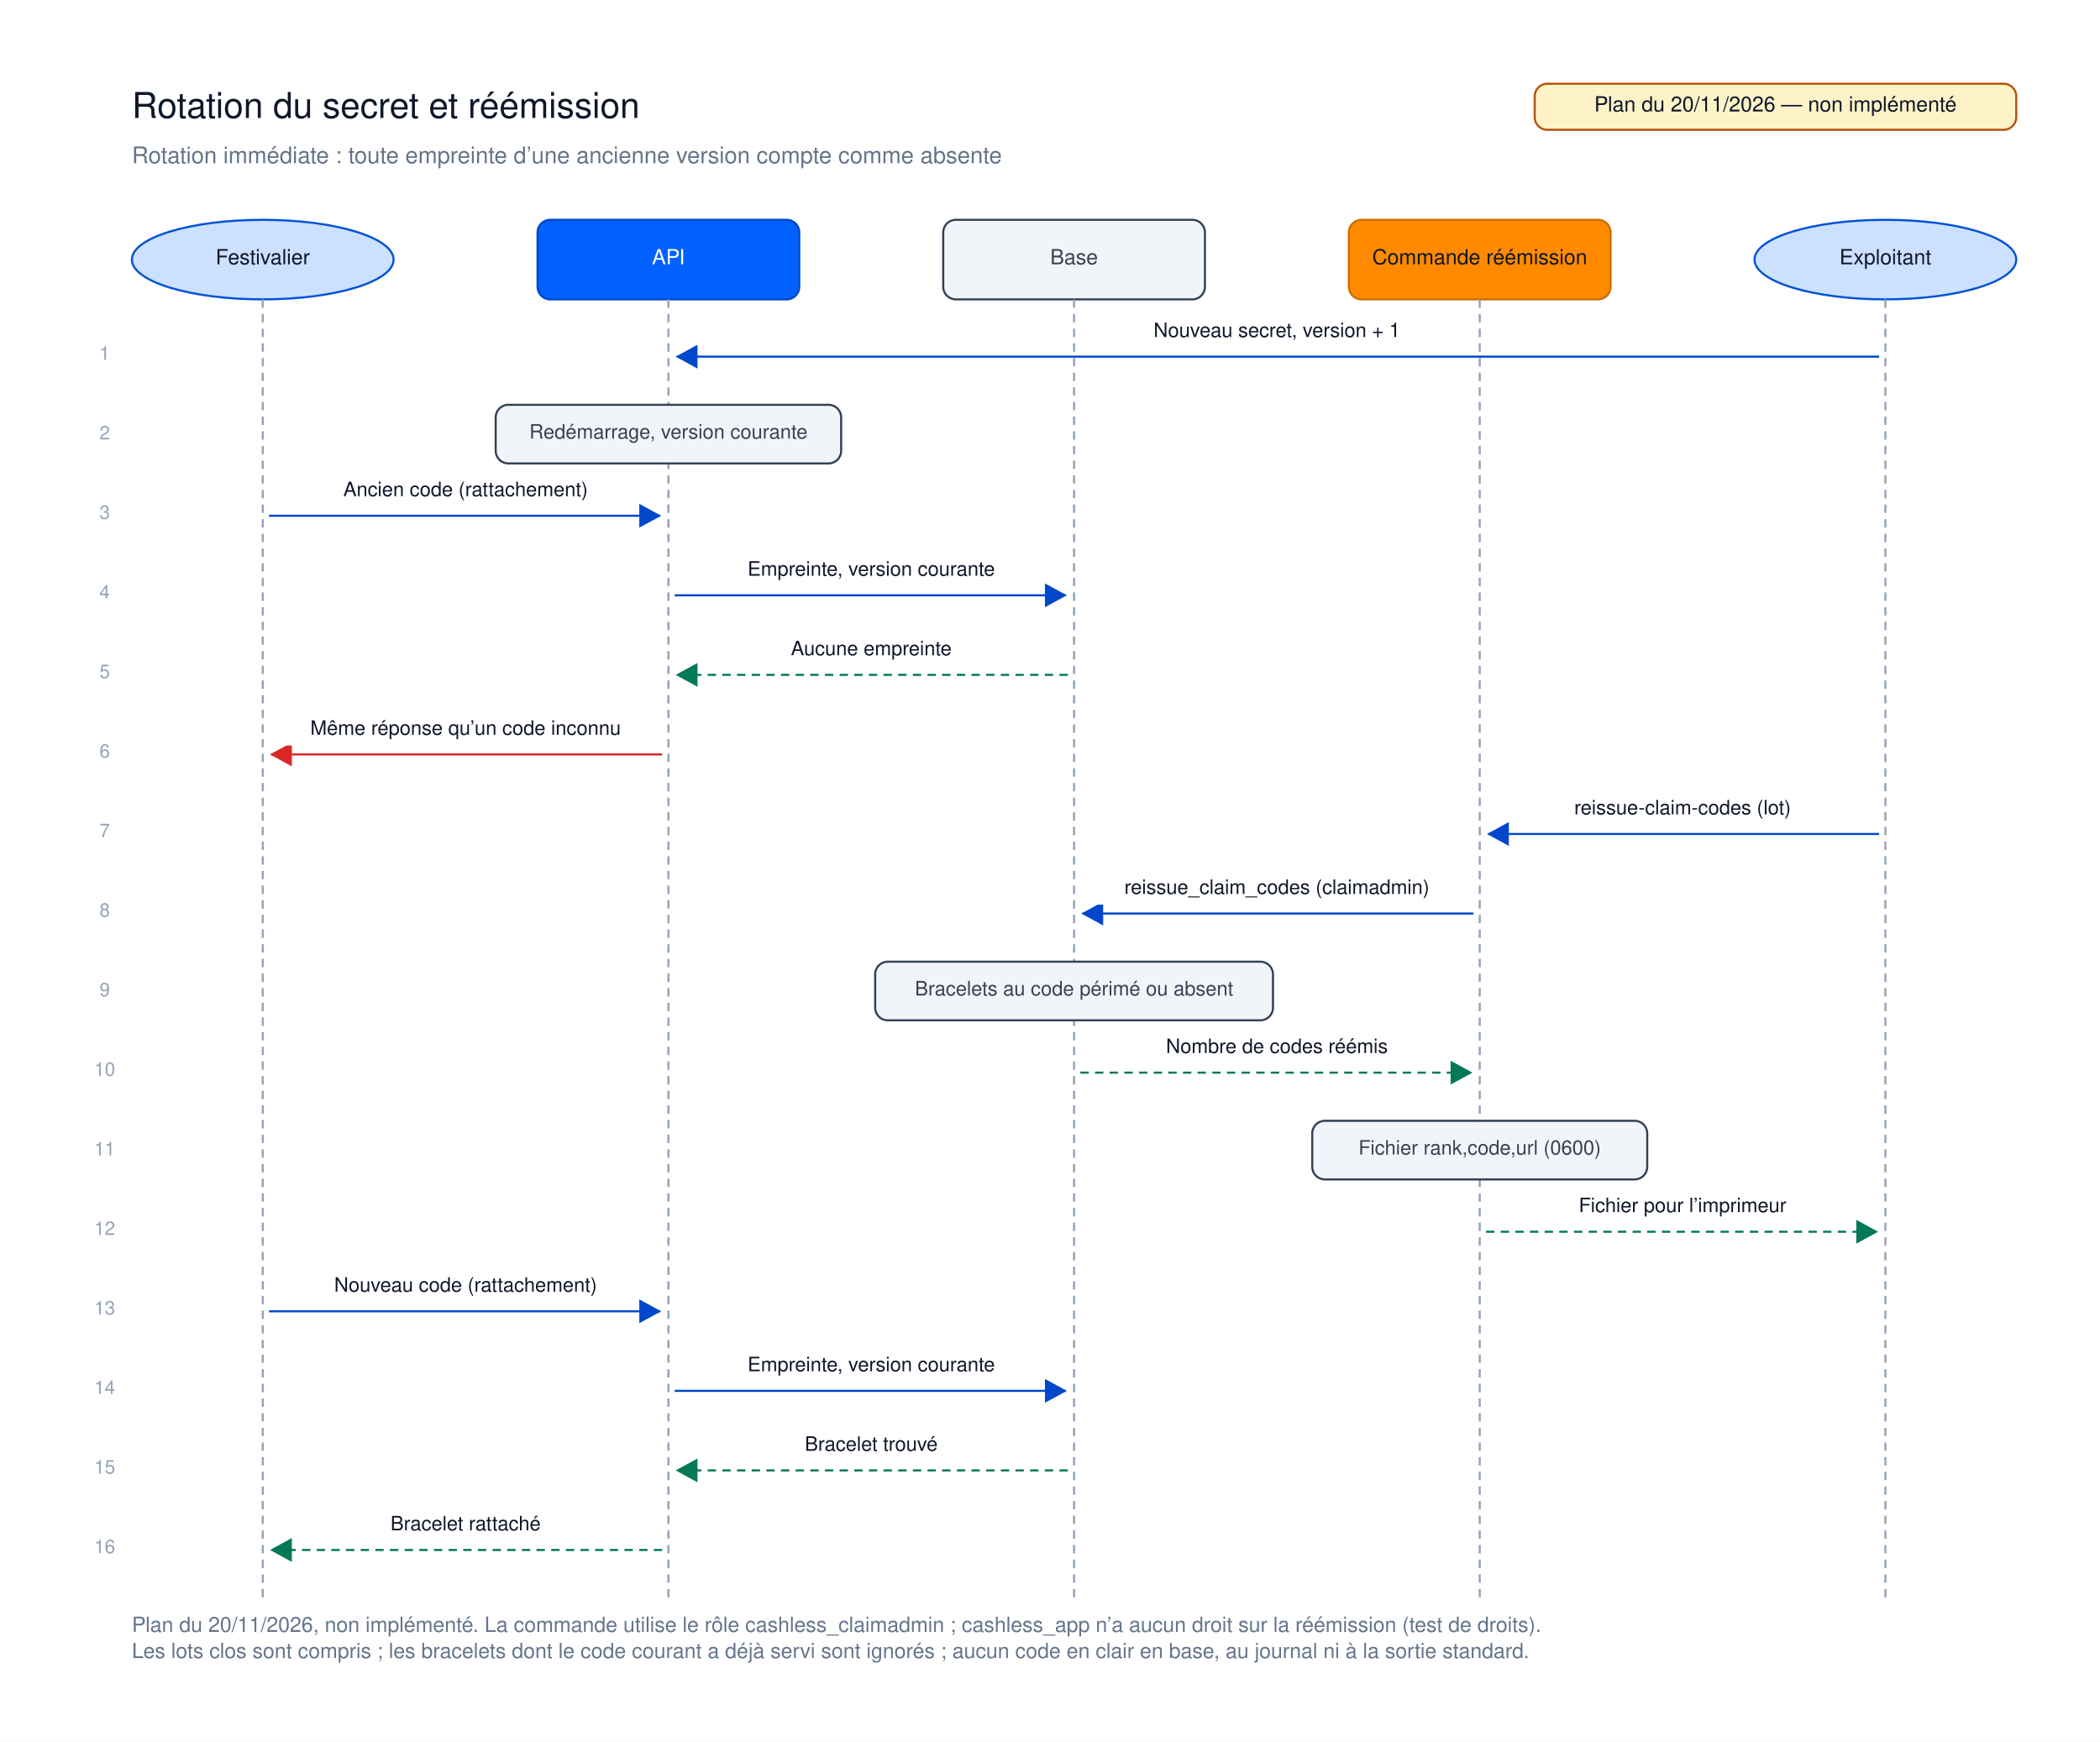
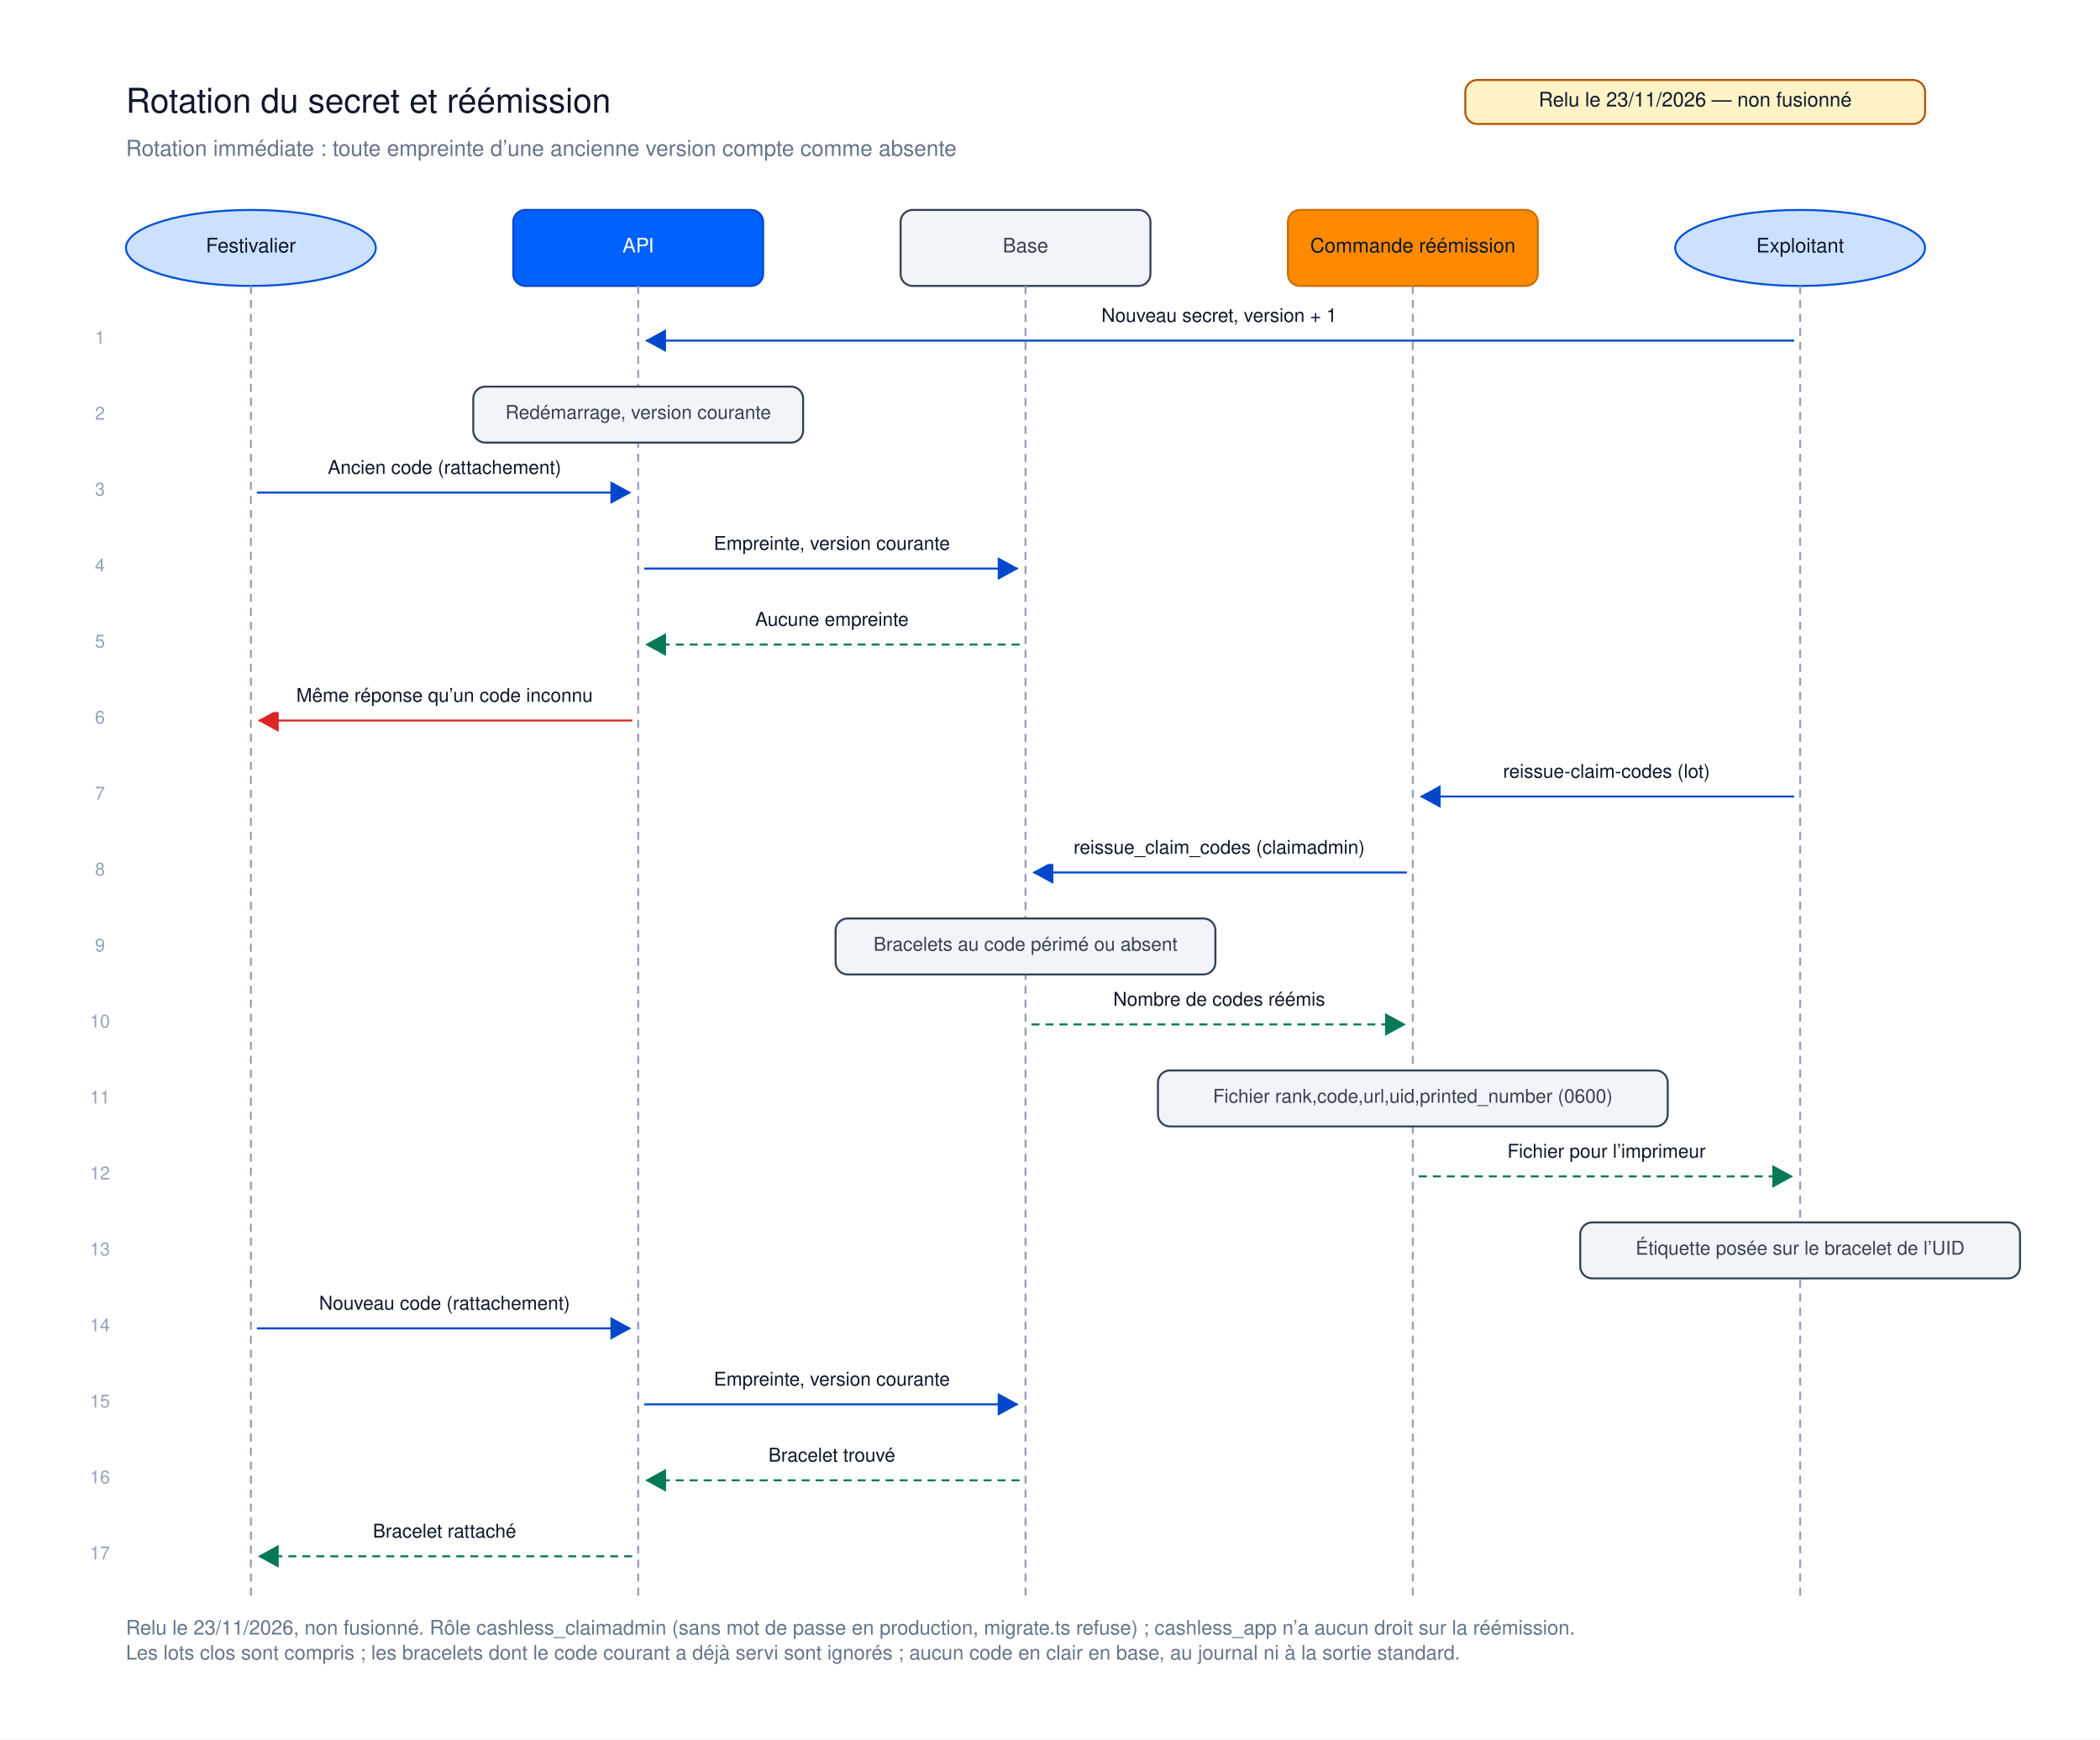
- <svg xmlns="http://www.w3.org/2000/svg" width="2006" height="1664" viewBox="0 0 2006 1664">
+ <svg xmlns="http://www.w3.org/2000/svg" width="2101" height="1740" viewBox="0 0 2101 1740">
  <rect width="100%" height="100%" fill="#FFFFFF" />
  <g transform="translate(66,50)">
    <rect x="1400" y="30" width="460" height="44" rx="12" ry="12" fill="#FEF3C7" stroke="#B45309" stroke-width="2" />
    <ellipse cx="185.0" cy="198.0" rx="125.0" ry="38.0" fill="#CCE0FF" stroke="#0052D6" stroke-width="2" />
-     <polyline points="185.0,236 185.0,1476" fill="none" stroke="#94A3B8" stroke-width="2" stroke-dasharray="8,6" />
+     <polyline points="185.0,236 185.0,1552" fill="none" stroke="#94A3B8" stroke-width="2" stroke-dasharray="8,6" />
    <rect x="447.5" y="160" width="250" height="76" rx="12" ry="12" fill="#0061FF" stroke="#0047CC" stroke-width="2" />
-     <polyline points="572.5,236 572.5,1476" fill="none" stroke="#94A3B8" stroke-width="2" stroke-dasharray="8,6" />
+     <polyline points="572.5,236 572.5,1552" fill="none" stroke="#94A3B8" stroke-width="2" stroke-dasharray="8,6" />
    <rect x="835.0" y="160" width="250" height="76" rx="12" ry="12" fill="#F1F5F9" stroke="#334155" stroke-width="2" />
-     <polyline points="960.0,236 960.0,1476" fill="none" stroke="#94A3B8" stroke-width="2" stroke-dasharray="8,6" />
+     <polyline points="960.0,236 960.0,1552" fill="none" stroke="#94A3B8" stroke-width="2" stroke-dasharray="8,6" />
    <rect x="1222.5" y="160" width="250" height="76" rx="12" ry="12" fill="#FF8A00" stroke="#CC6E00" stroke-width="2" />
-     <polyline points="1347.5,236 1347.5,1476" fill="none" stroke="#94A3B8" stroke-width="2" stroke-dasharray="8,6" />
+     <polyline points="1347.5,236 1347.5,1552" fill="none" stroke="#94A3B8" stroke-width="2" stroke-dasharray="8,6" />
    <ellipse cx="1735.0" cy="198.0" rx="125.0" ry="38.0" fill="#CCE0FF" stroke="#0052D6" stroke-width="2" />
-     <polyline points="1735.0,236 1735.0,1476" fill="none" stroke="#94A3B8" stroke-width="2" stroke-dasharray="8,6" />
+     <polyline points="1735.0,236 1735.0,1552" fill="none" stroke="#94A3B8" stroke-width="2" stroke-dasharray="8,6" />
    <polyline points="1729.0,290.72 580.5,290.72" fill="none" stroke="#0047CC" stroke-width="2" />
    <polygon points="580.5,290.72 599.807,280.173 599.807,301.267" fill="#0047CC" stroke="#0047CC" stroke-width="1" />
    <rect x="1003.35" y="253.72" width="300.8" height="28" rx="0" ry="0" fill="#FFFFFF" stroke="#FFFFFF" stroke-width="1" />
    <rect x="407.5" y="336.72" width="330" height="56" rx="12" ry="12" fill="#F1F5F9" stroke="#334155" stroke-width="2" />
    <polyline points="191.0,442.72 564.5,442.72" fill="none" stroke="#0047CC" stroke-width="2" />
    <polygon points="564.5,442.72 545.193,453.267 545.193,432.173" fill="#0047CC" stroke="#0047CC" stroke-width="1" />
    <rect x="233.55" y="405.72" width="290.4" height="28" rx="0" ry="0" fill="#FFFFFF" stroke="#FFFFFF" stroke-width="1" />
    <polyline points="578.5,518.72 952.0,518.72" fill="none" stroke="#0047CC" stroke-width="2" />
    <polygon points="952.0,518.72 932.693,529.267 932.693,508.173" fill="#0047CC" stroke="#0047CC" stroke-width="1" />
    <rect x="615.85" y="481.72" width="300.8" height="28" rx="0" ry="0" fill="#FFFFFF" stroke="#FFFFFF" stroke-width="1" />
    <polyline points="954.0,594.72 580.5,594.72" fill="none" stroke="#047857" stroke-width="2" stroke-dasharray="8,6" />
    <polygon points="580.5,594.72 599.807,584.173 599.807,605.267" fill="#047857" stroke="#047857" stroke-width="1" />
    <rect x="673.05" y="557.72" width="186.4" height="28" rx="0" ry="0" fill="#FFFFFF" stroke="#FFFFFF" stroke-width="1" />
    <polyline points="566.5,670.72 193.0,670.72" fill="none" stroke="#DC2626" stroke-width="2" />
    <polygon points="193.0,670.72 212.307,660.173 212.307,681.267" fill="#DC2626" stroke="#DC2626" stroke-width="1" />
    <rect x="207.55" y="633.72" width="342.4" height="28" rx="0" ry="0" fill="#FFFFFF" stroke="#FFFFFF" stroke-width="1" />
    <polyline points="1729.0,746.72 1355.5,746.72" fill="none" stroke="#0047CC" stroke-width="2" />
    <polygon points="1355.5,746.72 1374.807,736.173 1374.807,757.267" fill="#0047CC" stroke="#0047CC" stroke-width="1" />
    <rect x="1401.25" y="709.72" width="280.0" height="28" rx="0" ry="0" fill="#FFFFFF" stroke="#FFFFFF" stroke-width="1" />
    <polyline points="1341.5,822.72 968.0,822.72" fill="none" stroke="#0047CC" stroke-width="2" />
    <polygon points="968.0,822.72 987.307,812.173 987.307,833.267" fill="#0047CC" stroke="#0047CC" stroke-width="1" />
    <rect x="977.35" y="785.72" width="352.8" height="28" rx="0" ry="0" fill="#FFFFFF" stroke="#FFFFFF" stroke-width="1" />
    <rect x="770.0" y="868.72" width="380" height="56" rx="12" ry="12" fill="#F1F5F9" stroke="#334155" stroke-width="2" />
    <polyline points="966.0,974.72 1339.5,974.72" fill="none" stroke="#047857" stroke-width="2" stroke-dasharray="8,6" />
    <polygon points="1339.5,974.72 1320.193,985.267 1320.193,964.173" fill="#047857" stroke="#047857" stroke-width="1" />
    <rect x="1029.35" y="937.72" width="248.8" height="28" rx="0" ry="0" fill="#FFFFFF" stroke="#FFFFFF" stroke-width="1" />
-     <rect x="1187.5" y="1020.72" width="320" height="56" rx="12" ry="12" fill="#F1F5F9" stroke="#334155" stroke-width="2" />
+     <rect x="1092.5" y="1020.72" width="510" height="56" rx="12" ry="12" fill="#F1F5F9" stroke="#334155" stroke-width="2" />
    <polyline points="1353.5,1126.72 1727.0,1126.72" fill="none" stroke="#047857" stroke-width="2" stroke-dasharray="8,6" />
    <polygon points="1727.0,1126.72 1707.693,1137.267 1707.693,1116.173" fill="#047857" stroke="#047857" stroke-width="1" />
    <rect x="1406.45" y="1089.72" width="269.6" height="28" rx="0" ry="0" fill="#FFFFFF" stroke="#FFFFFF" stroke-width="1" />
-     <polyline points="191.0,1202.72 564.5,1202.72" fill="none" stroke="#0047CC" stroke-width="2" />
-     <polygon points="564.5,1202.72 545.193,1213.267 545.193,1192.173" fill="#0047CC" stroke="#0047CC" stroke-width="1" />
-     <rect x="228.35" y="1165.72" width="300.8" height="28" rx="0" ry="0" fill="#FFFFFF" stroke="#FFFFFF" stroke-width="1" />
-     <polyline points="578.5,1278.72 952.0,1278.72" fill="none" stroke="#0047CC" stroke-width="2" />
-     <polygon points="952.0,1278.72 932.693,1289.267 932.693,1268.173" fill="#0047CC" stroke="#0047CC" stroke-width="1" />
-     <rect x="615.85" y="1241.72" width="300.8" height="28" rx="0" ry="0" fill="#FFFFFF" stroke="#FFFFFF" stroke-width="1" />
-     <polyline points="954.0,1354.72 580.5,1354.72" fill="none" stroke="#047857" stroke-width="2" stroke-dasharray="8,6" />
-     <polygon points="580.5,1354.72 599.807,1344.173 599.807,1365.267" fill="#047857" stroke="#047857" stroke-width="1" />
-     <rect x="678.25" y="1317.72" width="176.0" height="28" rx="0" ry="0" fill="#FFFFFF" stroke="#FFFFFF" stroke-width="1" />
-     <polyline points="566.5,1430.72 193.0,1430.72" fill="none" stroke="#047857" stroke-width="2" stroke-dasharray="8,6" />
-     <polygon points="193.0,1430.72 212.307,1420.173 212.307,1441.267" fill="#047857" stroke="#047857" stroke-width="1" />
-     <rect x="280.35" y="1393.72" width="196.8" height="28" rx="0" ry="0" fill="#FFFFFF" stroke="#FFFFFF" stroke-width="1" />
+     <rect x="1515.0" y="1172.72" width="440" height="56" rx="12" ry="12" fill="#F1F5F9" stroke="#334155" stroke-width="2" />
+     <polyline points="191.0,1278.72 564.5,1278.72" fill="none" stroke="#0047CC" stroke-width="2" />
+     <polygon points="564.5,1278.72 545.193,1289.267 545.193,1268.173" fill="#0047CC" stroke="#0047CC" stroke-width="1" />
+     <rect x="228.35" y="1241.72" width="300.8" height="28" rx="0" ry="0" fill="#FFFFFF" stroke="#FFFFFF" stroke-width="1" />
+     <polyline points="578.5,1354.72 952.0,1354.72" fill="none" stroke="#0047CC" stroke-width="2" />
+     <polygon points="952.0,1354.72 932.693,1365.267 932.693,1344.173" fill="#0047CC" stroke="#0047CC" stroke-width="1" />
+     <rect x="615.85" y="1317.72" width="300.8" height="28" rx="0" ry="0" fill="#FFFFFF" stroke="#FFFFFF" stroke-width="1" />
+     <polyline points="954.0,1430.72 580.5,1430.72" fill="none" stroke="#047857" stroke-width="2" stroke-dasharray="8,6" />
+     <polygon points="580.5,1430.72 599.807,1420.173 599.807,1441.267" fill="#047857" stroke="#047857" stroke-width="1" />
+     <rect x="678.25" y="1393.72" width="176.0" height="28" rx="0" ry="0" fill="#FFFFFF" stroke="#FFFFFF" stroke-width="1" />
+     <polyline points="566.5,1506.72 193.0,1506.72" fill="none" stroke="#047857" stroke-width="2" stroke-dasharray="8,6" />
+     <polygon points="193.0,1506.72 212.307,1496.173 212.307,1517.267" fill="#047857" stroke="#047857" stroke-width="1" />
+     <rect x="280.35" y="1469.72" width="196.8" height="28" rx="0" ry="0" fill="#FFFFFF" stroke="#FFFFFF" stroke-width="1" />
    <text x="60" y="62.65" font-family="Helvetica Neue, Helvetica, Arial, sans-serif" font-size="34" font-weight="400" fill="#0F172A" text-anchor="start">Rotation du secret et réémission</text>
    <text x="60" y="105.95" font-family="Helvetica Neue, Helvetica, Arial, sans-serif" font-size="22" font-weight="400" fill="#64748B" text-anchor="start">Rotation immédiate : toute empreinte d’une ancienne version compte comme absente</text>
-     <text x="1630.0" y="56.5" font-family="Helvetica Neue, Helvetica, Arial, sans-serif" font-size="20" font-weight="400" fill="#0F172A" text-anchor="middle">Plan du 20/11/2026 — non implémenté</text>
+     <text x="1630.0" y="56.5" font-family="Helvetica Neue, Helvetica, Arial, sans-serif" font-size="20" font-weight="400" fill="#0F172A" text-anchor="middle">Relu le 23/11/2026 — non fusionné</text>
    <text x="185.0" y="202.5" font-family="Helvetica Neue, Helvetica, Arial, sans-serif" font-size="20" font-weight="400" fill="#0F172A" text-anchor="middle">Festivalier</text>
    <text x="572.5" y="202.5" font-family="Helvetica Neue, Helvetica, Arial, sans-serif" font-size="20" font-weight="400" fill="#FFFFFF" text-anchor="middle">API</text>
    <text x="960.0" y="202.5" font-family="Helvetica Neue, Helvetica, Arial, sans-serif" font-size="20" font-weight="400" fill="#374151" text-anchor="middle">Base</text>
    <text x="1347.5" y="202.5" font-family="Helvetica Neue, Helvetica, Arial, sans-serif" font-size="20" font-weight="400" fill="#0F172A" text-anchor="middle">Commande réémission</text>
    <text x="1735.0" y="202.5" font-family="Helvetica Neue, Helvetica, Arial, sans-serif" font-size="20" font-weight="400" fill="#0F172A" text-anchor="middle">Exploitant</text>
    <text x="1153.75" y="271.995" font-family="Helvetica Neue, Helvetica, Arial, sans-serif" font-size="19" font-weight="400" fill="#0F172A" text-anchor="middle">Nouveau secret, version + 1</text>
    <text x="34.0" y="293.77" font-family="Helvetica Neue, Helvetica, Arial, sans-serif" font-size="18" font-weight="400" fill="#94A3B8" text-anchor="middle">1</text>
    <text x="572.5" y="368.995" font-family="Helvetica Neue, Helvetica, Arial, sans-serif" font-size="19" font-weight="400" fill="#374151" text-anchor="middle">Redémarrage, version courante</text>
    <text x="34.0" y="369.77" font-family="Helvetica Neue, Helvetica, Arial, sans-serif" font-size="18" font-weight="400" fill="#94A3B8" text-anchor="middle">2</text>
    <text x="378.75" y="423.995" font-family="Helvetica Neue, Helvetica, Arial, sans-serif" font-size="19" font-weight="400" fill="#0F172A" text-anchor="middle">Ancien code (rattachement)</text>
    <text x="34.0" y="445.77" font-family="Helvetica Neue, Helvetica, Arial, sans-serif" font-size="18" font-weight="400" fill="#94A3B8" text-anchor="middle">3</text>
    <text x="766.25" y="499.995" font-family="Helvetica Neue, Helvetica, Arial, sans-serif" font-size="19" font-weight="400" fill="#0F172A" text-anchor="middle">Empreinte, version courante</text>
    <text x="34.0" y="521.77" font-family="Helvetica Neue, Helvetica, Arial, sans-serif" font-size="18" font-weight="400" fill="#94A3B8" text-anchor="middle">4</text>
    <text x="766.25" y="575.995" font-family="Helvetica Neue, Helvetica, Arial, sans-serif" font-size="19" font-weight="400" fill="#0F172A" text-anchor="middle">Aucune empreinte</text>
    <text x="34.0" y="597.77" font-family="Helvetica Neue, Helvetica, Arial, sans-serif" font-size="18" font-weight="400" fill="#94A3B8" text-anchor="middle">5</text>
    <text x="378.75" y="651.995" font-family="Helvetica Neue, Helvetica, Arial, sans-serif" font-size="19" font-weight="400" fill="#0F172A" text-anchor="middle">Même réponse qu’un code inconnu</text>
    <text x="34.0" y="673.77" font-family="Helvetica Neue, Helvetica, Arial, sans-serif" font-size="18" font-weight="400" fill="#94A3B8" text-anchor="middle">6</text>
    <text x="1541.25" y="727.995" font-family="Helvetica Neue, Helvetica, Arial, sans-serif" font-size="19" font-weight="400" fill="#0F172A" text-anchor="middle">reissue-claim-codes (lot)</text>
    <text x="34.0" y="749.77" font-family="Helvetica Neue, Helvetica, Arial, sans-serif" font-size="18" font-weight="400" fill="#94A3B8" text-anchor="middle">7</text>
    <text x="1153.75" y="803.995" font-family="Helvetica Neue, Helvetica, Arial, sans-serif" font-size="19" font-weight="400" fill="#0F172A" text-anchor="middle">reissue_claim_codes (claimadmin)</text>
    <text x="34.0" y="825.77" font-family="Helvetica Neue, Helvetica, Arial, sans-serif" font-size="18" font-weight="400" fill="#94A3B8" text-anchor="middle">8</text>
    <text x="960.0" y="900.995" font-family="Helvetica Neue, Helvetica, Arial, sans-serif" font-size="19" font-weight="400" fill="#374151" text-anchor="middle">Bracelets au code périmé ou absent</text>
    <text x="34.0" y="901.77" font-family="Helvetica Neue, Helvetica, Arial, sans-serif" font-size="18" font-weight="400" fill="#94A3B8" text-anchor="middle">9</text>
    <text x="1153.75" y="955.995" font-family="Helvetica Neue, Helvetica, Arial, sans-serif" font-size="19" font-weight="400" fill="#0F172A" text-anchor="middle">Nombre de codes réémis</text>
    <text x="34.0" y="977.77" font-family="Helvetica Neue, Helvetica, Arial, sans-serif" font-size="18" font-weight="400" fill="#94A3B8" text-anchor="middle">10</text>
-     <text x="1347.5" y="1052.995" font-family="Helvetica Neue, Helvetica, Arial, sans-serif" font-size="19" font-weight="400" fill="#374151" text-anchor="middle">Fichier rank,code,url (0600)</text>
+     <text x="1347.5" y="1052.995" font-family="Helvetica Neue, Helvetica, Arial, sans-serif" font-size="19" font-weight="400" fill="#374151" text-anchor="middle">Fichier rank,code,url,uid,printed_number (0600)</text>
    <text x="34.0" y="1053.77" font-family="Helvetica Neue, Helvetica, Arial, sans-serif" font-size="18" font-weight="400" fill="#94A3B8" text-anchor="middle">11</text>
    <text x="1541.25" y="1107.995" font-family="Helvetica Neue, Helvetica, Arial, sans-serif" font-size="19" font-weight="400" fill="#0F172A" text-anchor="middle">Fichier pour l’imprimeur</text>
    <text x="34.0" y="1129.77" font-family="Helvetica Neue, Helvetica, Arial, sans-serif" font-size="18" font-weight="400" fill="#94A3B8" text-anchor="middle">12</text>
-     <text x="378.75" y="1183.995" font-family="Helvetica Neue, Helvetica, Arial, sans-serif" font-size="19" font-weight="400" fill="#0F172A" text-anchor="middle">Nouveau code (rattachement)</text>
+     <text x="1735.0" y="1204.995" font-family="Helvetica Neue, Helvetica, Arial, sans-serif" font-size="19" font-weight="400" fill="#374151" text-anchor="middle">Étiquette posée sur le bracelet de l’UID</text>
    <text x="34.0" y="1205.77" font-family="Helvetica Neue, Helvetica, Arial, sans-serif" font-size="18" font-weight="400" fill="#94A3B8" text-anchor="middle">13</text>
-     <text x="766.25" y="1259.995" font-family="Helvetica Neue, Helvetica, Arial, sans-serif" font-size="19" font-weight="400" fill="#0F172A" text-anchor="middle">Empreinte, version courante</text>
+     <text x="378.75" y="1259.995" font-family="Helvetica Neue, Helvetica, Arial, sans-serif" font-size="19" font-weight="400" fill="#0F172A" text-anchor="middle">Nouveau code (rattachement)</text>
    <text x="34.0" y="1281.77" font-family="Helvetica Neue, Helvetica, Arial, sans-serif" font-size="18" font-weight="400" fill="#94A3B8" text-anchor="middle">14</text>
-     <text x="766.25" y="1335.995" font-family="Helvetica Neue, Helvetica, Arial, sans-serif" font-size="19" font-weight="400" fill="#0F172A" text-anchor="middle">Bracelet trouvé</text>
+     <text x="766.25" y="1335.995" font-family="Helvetica Neue, Helvetica, Arial, sans-serif" font-size="19" font-weight="400" fill="#0F172A" text-anchor="middle">Empreinte, version courante</text>
    <text x="34.0" y="1357.77" font-family="Helvetica Neue, Helvetica, Arial, sans-serif" font-size="18" font-weight="400" fill="#94A3B8" text-anchor="middle">15</text>
-     <text x="378.75" y="1411.995" font-family="Helvetica Neue, Helvetica, Arial, sans-serif" font-size="19" font-weight="400" fill="#0F172A" text-anchor="middle">Bracelet rattaché</text>
+     <text x="766.25" y="1411.995" font-family="Helvetica Neue, Helvetica, Arial, sans-serif" font-size="19" font-weight="400" fill="#0F172A" text-anchor="middle">Bracelet trouvé</text>
    <text x="34.0" y="1433.77" font-family="Helvetica Neue, Helvetica, Arial, sans-serif" font-size="18" font-weight="400" fill="#94A3B8" text-anchor="middle">16</text>
-     <text x="60" y="1509.0" font-family="Helvetica Neue, Helvetica, Arial, sans-serif" font-size="20" font-weight="400" fill="#64748B" text-anchor="start">Plan du 20/11/2026, non implémenté. La commande utilise le rôle cashless_claimadmin ; cashless_app n’a aucun droit sur la réémission (test de droits).</text>
-     <text x="60" y="1534.0" font-family="Helvetica Neue, Helvetica, Arial, sans-serif" font-size="20" font-weight="400" fill="#64748B" text-anchor="start">Les lots clos sont compris ; les bracelets dont le code courant a déjà servi sont ignorés ; aucun code en clair en base, au journal ni à la sortie standard.</text>
+     <text x="378.75" y="1487.995" font-family="Helvetica Neue, Helvetica, Arial, sans-serif" font-size="19" font-weight="400" fill="#0F172A" text-anchor="middle">Bracelet rattaché</text>
+     <text x="34.0" y="1509.77" font-family="Helvetica Neue, Helvetica, Arial, sans-serif" font-size="18" font-weight="400" fill="#94A3B8" text-anchor="middle">17</text>
+     <text x="60" y="1585.0" font-family="Helvetica Neue, Helvetica, Arial, sans-serif" font-size="20" font-weight="400" fill="#64748B" text-anchor="start">Relu le 23/11/2026, non fusionné. Rôle cashless_claimadmin (sans mot de passe en production, migrate.ts refuse) ; cashless_app n’a aucun droit sur la réémission.</text>
+     <text x="60" y="1610.0" font-family="Helvetica Neue, Helvetica, Arial, sans-serif" font-size="20" font-weight="400" fill="#64748B" text-anchor="start">Les lots clos sont compris ; les bracelets dont le code courant a déjà servi sont ignorés ; aucun code en clair en base, au journal ni à la sortie standard.</text>
  </g>
</svg>
